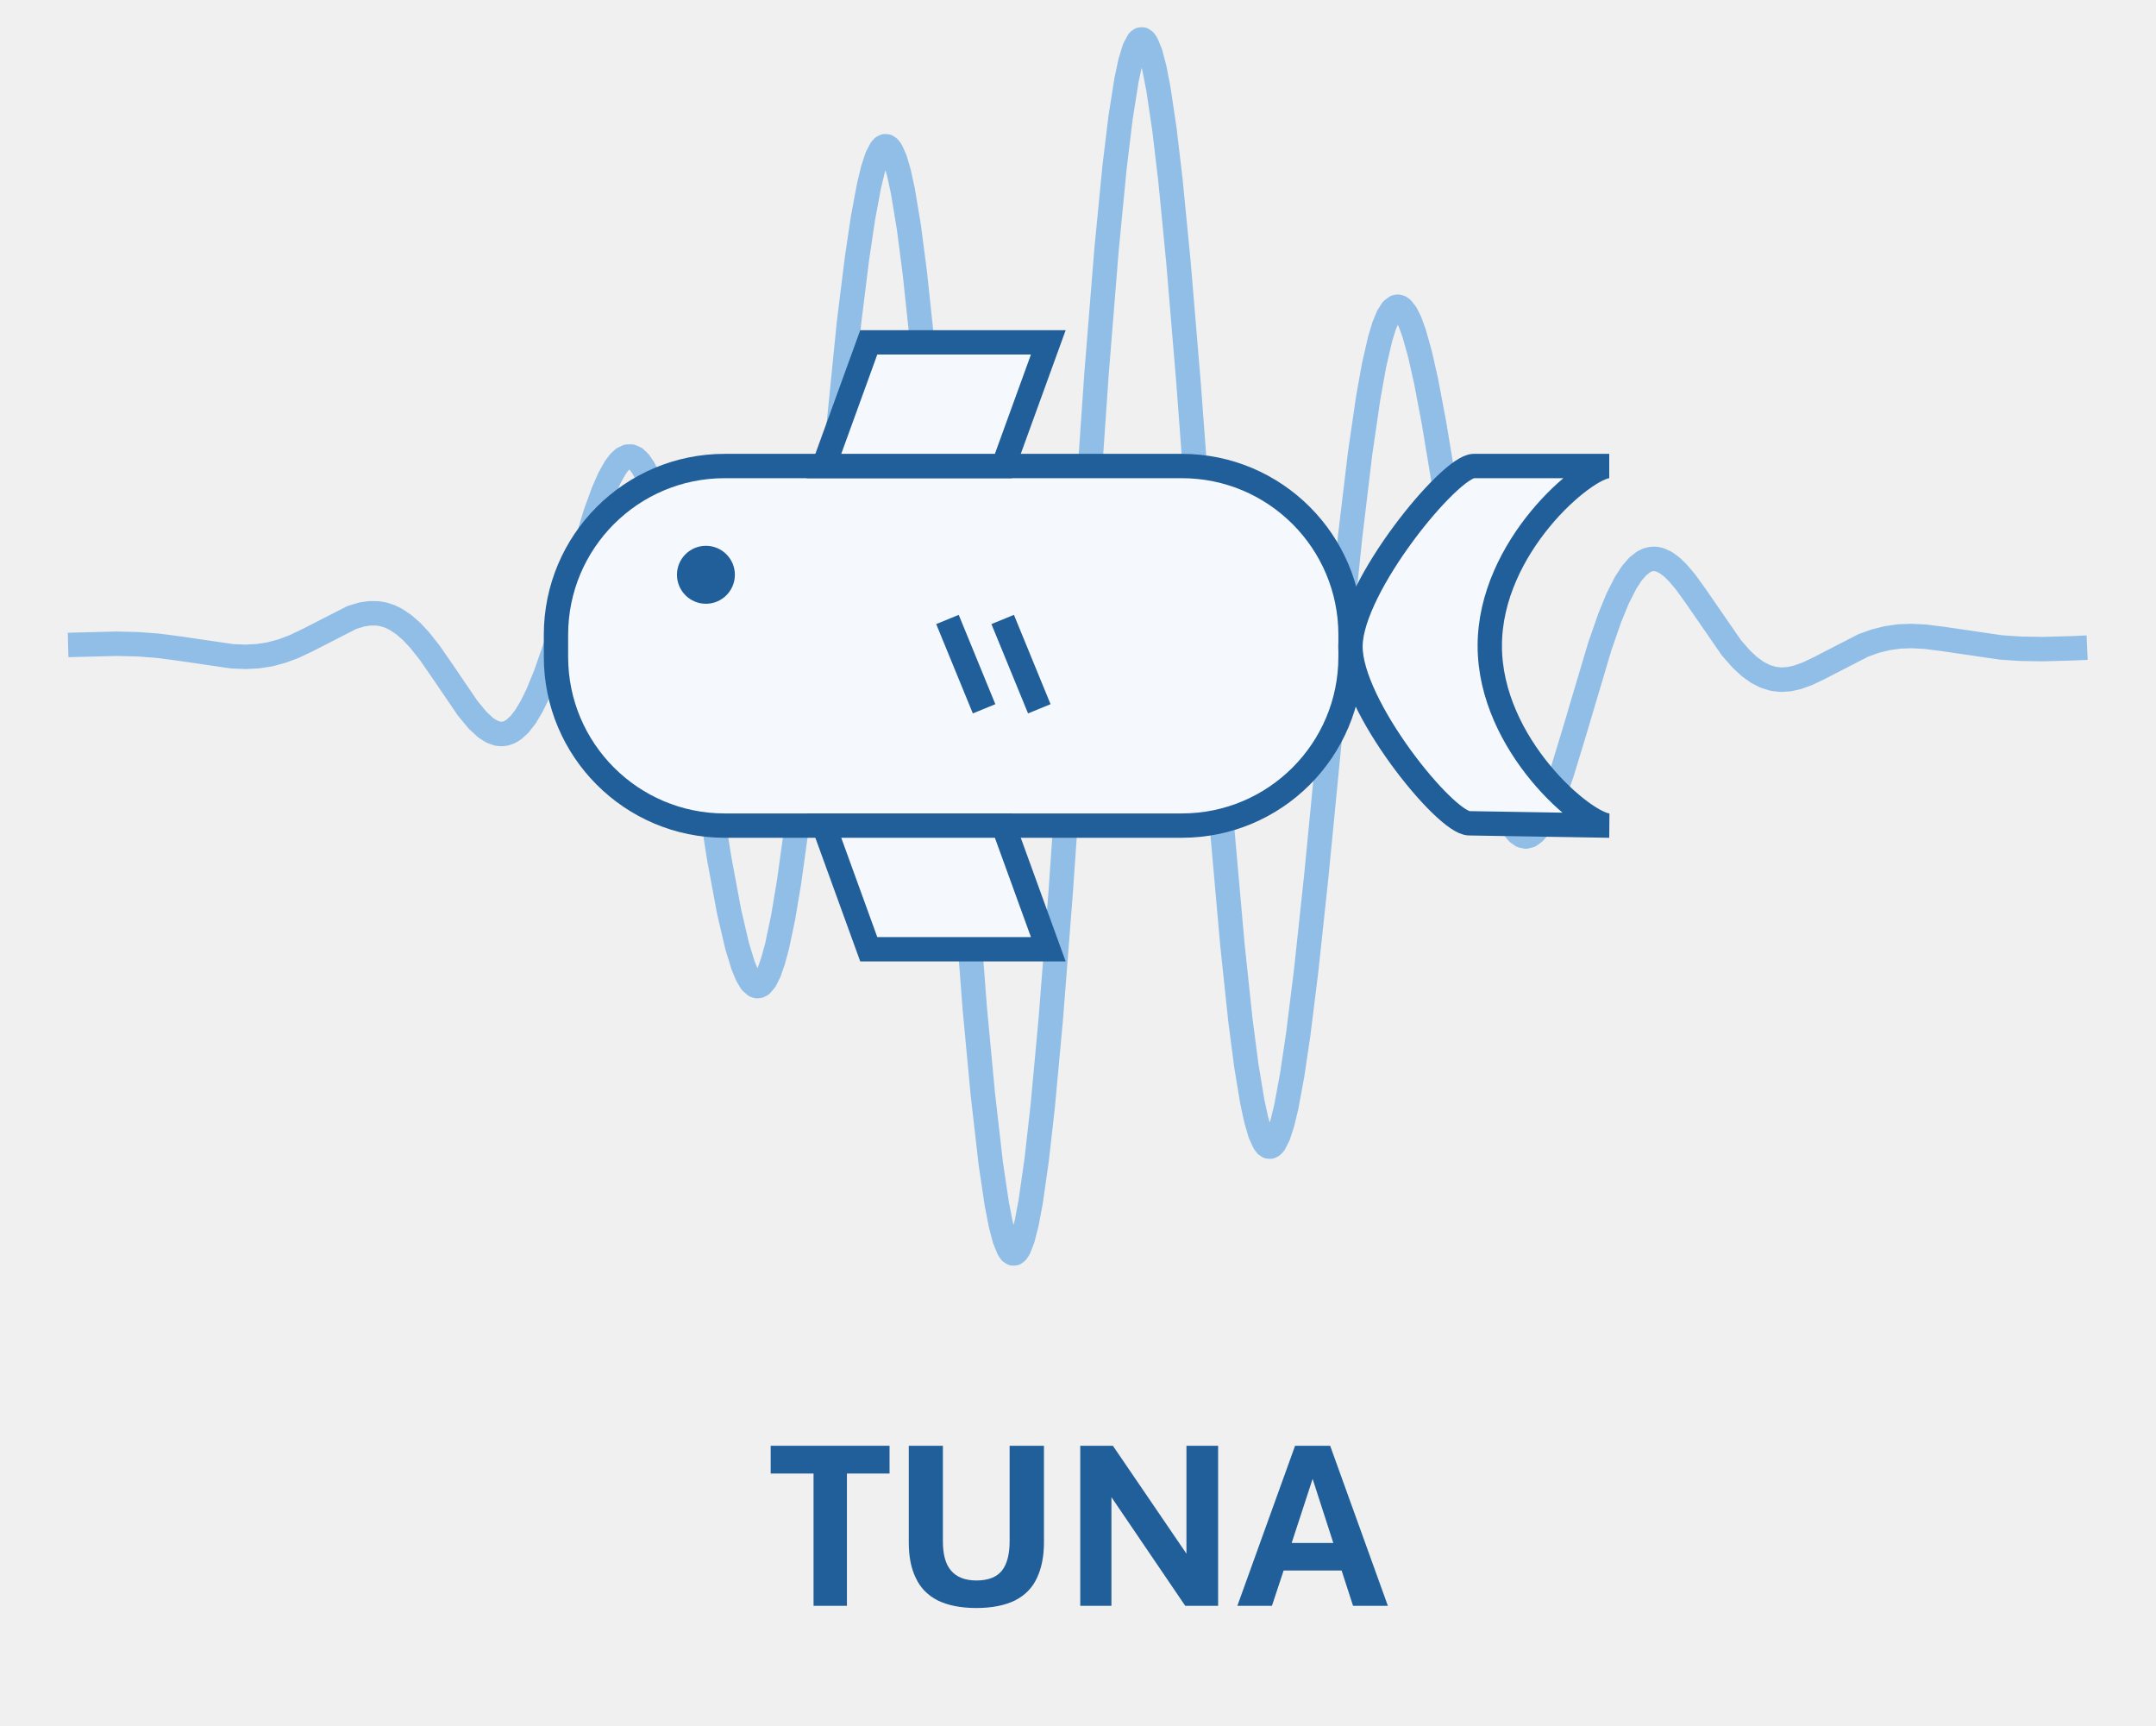
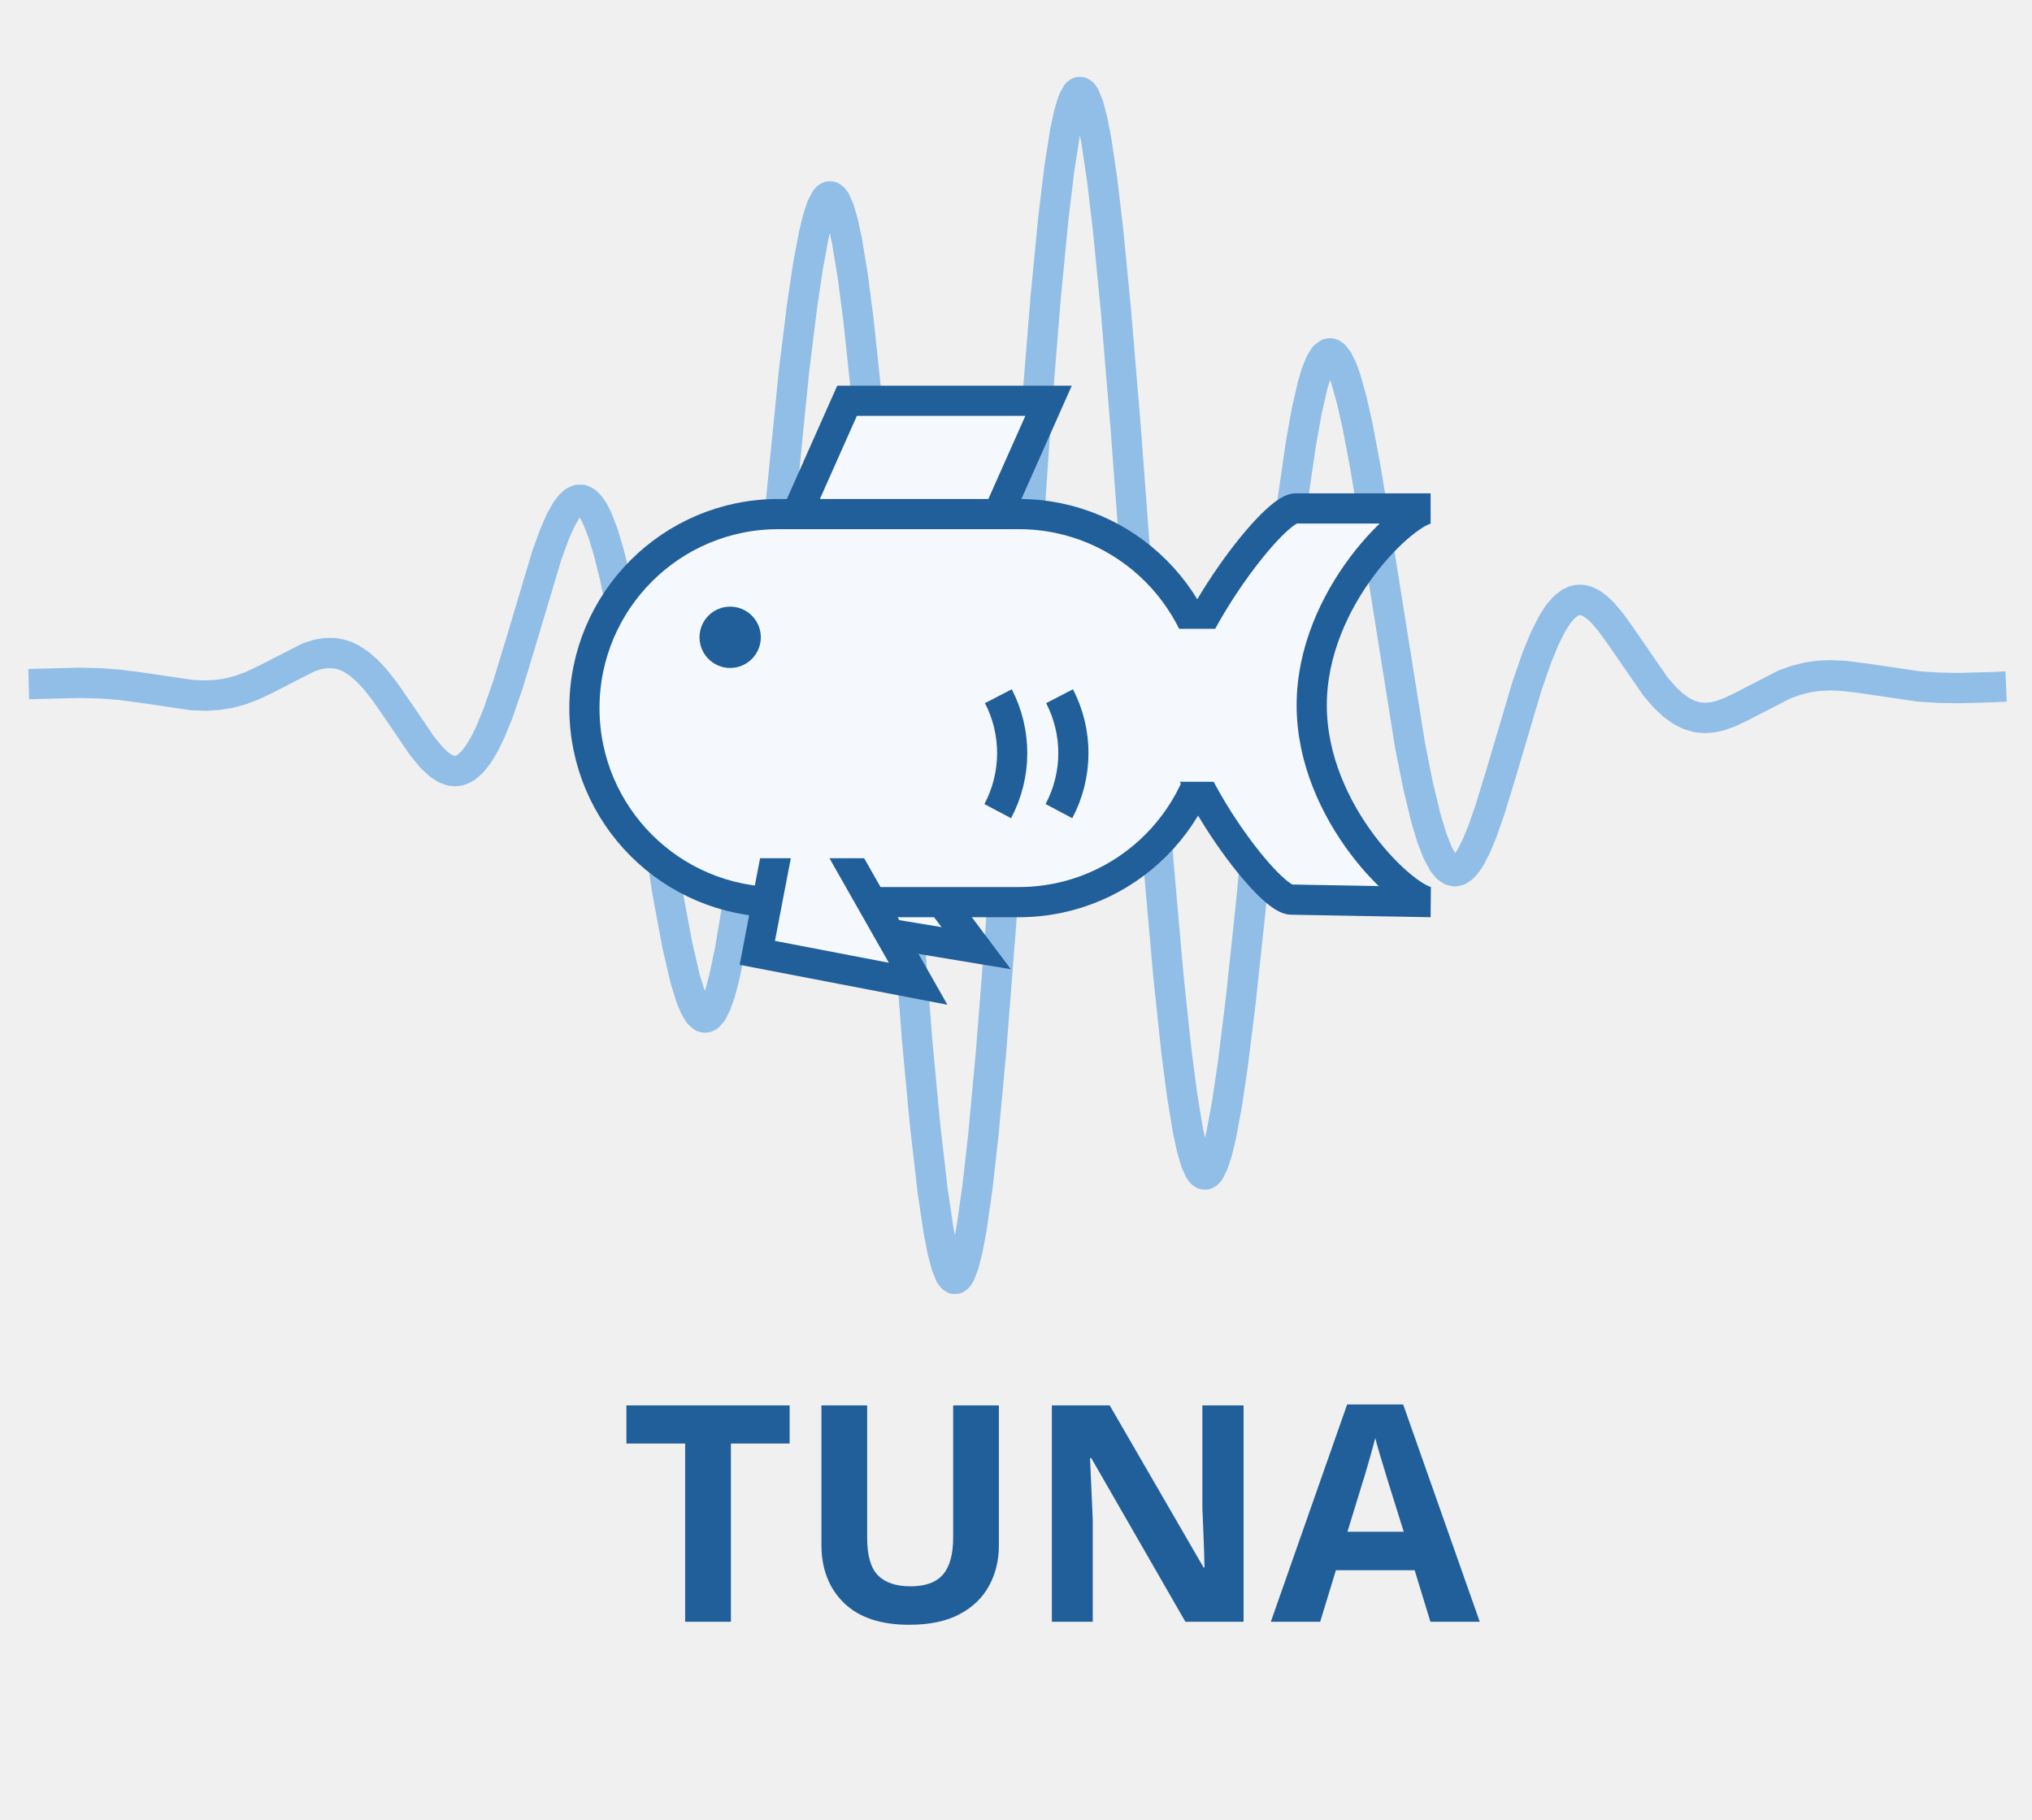
- <svg xmlns="http://www.w3.org/2000/svg" xmlns:xlink="http://www.w3.org/1999/xlink" version="1.1" width="708.72" height="567" viewBox="0 0 708.72 567">
+ <svg xmlns="http://www.w3.org/2000/svg" width="718" height="643" overflow="hidden">
  <defs>
-     <clipPath id="clip_0">
-       <path transform="matrix(1,0,0,-1,0,567)" d="M0 0H708.72V567H0Z" fill-rule="evenodd" />
+     <clipPath id="clip0">
+       <rect x="0" y="0" width="718" height="643" />
    </clipPath>
-     <path id="font_1_147" d="M.185 0V.543H.009V.657H.497V.543H.322V0H.185Z" />
-     <path id="font_1_152" d="M.348-.009C.284-.009 .231 .002 .19 .022 .149 .043 .119 .073 .1 .114 .08 .154 .071 .203 .071 .261V.657H.211V.265C.211 .211 .222 .17 .245 .144 .267 .118 .302 .104 .349 .104 .397 .104 .432 .118 .453 .144 .474 .17 .485 .211 .485 .265V.657H.626V.261C.626 .203 .616 .154 .597 .114 .578 .073 .548 .043 .507 .022 .466 .002 .413-.009 .348-.009Z" />
-     <path id="font_1_98" d="M.079 0V.657H.213L.515 .214V.657H.645V0H.51L.207 .446V0H.079Z" />
-     <path id="font_1_1" d="M.001 0 .238 .657H.382L.619 0H.476L.429 .145H.191L.143 0H.001M.224 .258H.395L.31 .521 .224 .258Z" />
  </defs>
-   <g>
-     <path transform="matrix(1,0,0,-1,0,567)" stroke-width="8.034" stroke-linecap="square" stroke-linejoin="round" fill="none" stroke="#91bee7" d="M26.403 355.13 38.217 355.43 45.437 355.26 52 354.76 59.219 353.81 76.283 351.31 80.877 351.13 84.815 351.34 88.753 351.96 92.691 353.02 96.629 354.49 101.22 356.67 115.66 364.06 118.94 365.05 121.57 365.44 124.19 365.41 126.16 365.06 128.13 364.42 130.1 363.47 132.73 361.72 135.35 359.42 137.98 356.61 141.26 352.46 145.85 345.83 153.73 334.24 157.01 330.28 159.63 327.85 161.6 326.59 163.57 325.88 164.89 325.75 166.2 325.92 167.51 326.39 168.82 327.17 170.79 328.96 172.76 331.5 174.73 334.79 176.7 338.79 179.32 345.18 182.61 354.63 186.54 367.5 195.73 398.2 198.36 405.4 200.33 409.88 202.29 413.38 203.61 415.11 204.92 416.31 206.23 416.93 207.55 416.95 208.86 416.35 210.17 415.1 211.48 413.19 212.8 410.62 214.77 405.51 216.73 398.94 218.7 390.98 221.33 378.36 224.61 359.92 229.2 330.82 236.42 284.85 239.7 267.25 242.33 255.99 244.3 249.6 245.61 246.45 246.92 244.27 248.24 243.1 248.89 242.91 249.55 242.99 250.21 243.33 251.52 244.86 252.83 247.49 254.14 251.25 255.46 256.12 257.43 265.48 259.39 277.18 262.02 296.14 264.64 318.4 268.58 356.33 279.08 460.95 281.71 482.08 283.68 495.32 285.65 505.9 286.96 511.33 288.27 515.35 289.59 517.91 290.24 518.62 290.9 518.95 291.55 518.88 292.21 518.43 292.87 517.58 294.18 514.69 295.49 510.23 296.8 504.2 298.77 492.3 300.74 477.16 303.37 452.38 305.99 423.14 309.93 373.22 320.43 235.59 323.06 207.59 325.68 184.67 327.65 171.42 328.96 164.65 330.28 159.64 331.59 156.43 332.24 155.51 332.9 155.07 333.56 155.09 334.21 155.59 334.87 156.55 336.18 159.89 337.5 165.09 338.81 172.09 340.78 185.86 342.75 203.29 345.37 231.58 348.65 273.5 353.25 339.83 360.47 444.46 363.75 485.08 366.37 512 368.34 528.25 370.31 540.73 371.62 546.84 372.94 551.11 374.25 553.51 374.91 554 375.56 554.03 376.22 553.58 376.87 552.67 378.19 549.46 379.5 544.44 380.81 537.68 382.78 524.43 384.75 507.76 387.37 480.93 390.66 441.61 395.91 371.39 401.81 293.85 405.1 256.71 407.72 231.94 409.69 216.8 411.66 204.9 412.97 198.87 414.28 194.4 415.6 191.52 416.25 190.67 416.91 190.21 417.57 190.15 418.22 190.48 418.88 191.19 420.19 193.75 421.5 197.77 422.82 203.19 424.78 213.78 426.75 227.01 429.38 248.15 432.66 278.79 439.88 352.77 443.82 390.7 447.1 418.03 449.73 436.07 451.69 447.01 453.66 455.55 454.97 459.87 456.29 463.06 457.6 465.14 458.91 466.11 459.57 466.19 460.23 466 460.88 465.54 462.19 463.86 463.51 461.19 464.82 457.58 466.79 450.57 468.76 441.85 471.38 428.03 474.67 408.21 486.48 334.21 489.1 321.07 491.73 310.16 493.7 303.59 495.67 298.48 497.64 294.87 498.95 293.29 500.26 292.37 501.57 292.08 502.89 292.41 504.2 293.32 505.51 294.78 506.82 296.77 508.79 300.62 510.76 305.38 513.39 312.88 517.32 325.75 525.86 354.47 529.14 363.92 531.76 370.31 534.39 375.49 536.36 378.52 538.33 380.81 540.3 382.36 541.61 382.99 542.92 383.3 544.23 383.32 545.55 383.05 547.51 382.15 549.48 380.72 551.45 378.82 554.08 375.72 557.36 371.18 569.17 354.07 572.46 350.33 575.08 347.9 577.71 346.01 580.33 344.68 582.96 343.89 585.58 343.61 588.21 343.8 590.83 344.38 594.11 345.56 598.05 347.44 612.49 354.88 616.43 356.29 620.37 357.27 624.3 357.82 628.24 357.97 632.84 357.74 638.74 357 657.78 354.21 664.34 353.78 671.56 353.67 681.4 353.94 682.06 353.97" />
-     <path transform="matrix(1,0,0,-1,0,567)" d="M182.76 358.38C182.76 389.01 207.59 413.84 238.22 413.84H388.49C419.12 413.84 443.95 389.01 443.95 358.38V351.12C443.95 320.49 419.12 295.66 388.49 295.66H238.22C207.59 295.66 182.76 320.49 182.76 351.12Z" fill="#f5f9fd" fill-rule="evenodd" />
-     <path transform="matrix(1,0,0,-1,0,567)" stroke-width="8" stroke-linecap="butt" stroke-miterlimit="8" stroke-linejoin="miter" fill="none" stroke="#215f9a" d="M182.76 358.38C182.76 389.01 207.59 413.84 238.22 413.84H388.49C419.12 413.84 443.95 389.01 443.95 358.38V351.12C443.95 320.49 419.12 295.66 388.49 295.66H238.22C207.59 295.66 182.76 320.49 182.76 351.12Z" />
-     <path transform="matrix(1,0,0,-1,0,567)" d="M270.83 413.84 285.58 454.48H344.6L329.84 413.84Z" fill="#f5f9fd" fill-rule="evenodd" />
-     <path transform="matrix(1,0,0,-1,0,567)" stroke-width="8" stroke-linecap="butt" stroke-miterlimit="8" stroke-linejoin="miter" fill="none" stroke="#215f9a" d="M270.83 413.84 285.58 454.48H344.6L329.84 413.84Z" />
-     <path transform="matrix(1,0,0,-1,0,567)" d="M270.83 295.66 285.58 255.02H344.6L329.84 295.66Z" fill="#f5f9fd" fill-rule="evenodd" />
-     <path transform="matrix(1,0,0,-1,0,567)" stroke-width="8" stroke-linecap="butt" stroke-miterlimit="8" stroke-linejoin="miter" fill="none" stroke="#215f9a" d="M270.83 295.66 285.58 255.02H344.6L329.84 295.66Z" />
-     <path transform="matrix(1,0,0,-1,0,567)" stroke-width="8" stroke-linecap="butt" stroke-miterlimit="8" stroke-linejoin="miter" fill="none" stroke="#215f9a" d="M311.45 363.41 323.49 334.05" />
-     <path transform="matrix(1,0,0,-1,0,567)" stroke-width="8" stroke-linecap="butt" stroke-miterlimit="8" stroke-linejoin="miter" fill="none" stroke="#215f9a" d="M329.6 363.41 341.64 334.05" />
-     <path transform="matrix(1,0,0,-1,0,567)" d="M484.45 413.84H528.99C521.15 413.84 489.72 387.38 489.72 354.75 489.72 322.12 521.15 295.66 528.99 295.66L482.95 296.42C475.11 296.42 443.68 335.18 443.93 354.75 444.18 374.32 476.62 413.84 484.45 413.84Z" fill="#f5f9fd" fill-rule="evenodd" />
-     <path transform="matrix(1,0,0,-1,0,567)" stroke-width="8" stroke-linecap="butt" stroke-miterlimit="8" stroke-linejoin="miter" fill="none" stroke="#215f9a" d="M484.45 413.84H528.99C521.15 413.84 489.72 387.38 489.72 354.75 489.72 322.12 521.15 295.66 528.99 295.66L482.95 296.42C475.11 296.42 443.68 335.18 443.93 354.75 444.18 374.32 476.62 413.84 484.45 413.84Z" />
-     <path transform="matrix(1,0,0,-1,0,567)" d="M226.53 378.1C226.53 381.15 229 383.62 232.05 383.62 235.1 383.62 237.57 381.15 237.57 378.1 237.57 375.05 235.1 372.57 232.05 372.57 229 372.57 226.53 375.05 226.53 378.1Z" fill="#215f9a" fill-rule="evenodd" />
-     <path transform="matrix(1,0,0,-1,0,567)" stroke-width="8" stroke-linecap="butt" stroke-miterlimit="8" stroke-linejoin="miter" fill="none" stroke="#215f9a" d="M226.53 378.1C226.53 381.15 229 383.62 232.05 383.62 235.1 383.62 237.57 381.15 237.57 378.1 237.57 375.05 235.1 372.57 232.05 372.57 229 372.57 226.53 375.05 226.53 378.1Z" />
-     <g clip-path="url(#clip_0)">
-       <use data-text="T" xlink:href="#font_1_147" transform="matrix(80.064,0,0,-80.064,252.62,527.76)" fill="#215f9a" />
-       <use data-text="U" xlink:href="#font_1_152" transform="matrix(80.064,0,0,-80.064,293.0523,527.76)" fill="#215f9a" />
-       <use data-text="N" xlink:href="#font_1_98" transform="matrix(80.064,0,0,-80.064,348.7769,527.76)" fill="#215f9a" />
-       <use data-text="A" xlink:href="#font_1_1" transform="matrix(80.064,0,0,-80.064,406.6632,527.76)" fill="#215f9a" />
-     </g>
+   <g clip-path="url(#clip0)">
+     <rect x="0" y="0" width="718" height="643.483" fill="#FFFFFF" fill-opacity="0" />
+     <path d="M15.5 241.568 27.897 241.256 35.472 241.433 42.359 241.965 49.934 242.958 67.841 245.591 72.661 245.777 76.793 245.549 80.926 244.9 85.058 243.794 89.19 242.239 94.011 239.949 109.162 232.188 112.605 231.142 115.36 230.73 118.115 230.77 120.181 231.134 122.247 231.808 124.313 232.805 127.068 234.644 129.822 237.058 132.577 240.017 136.021 244.376 140.842 251.351 149.106 263.527 152.549 267.694 155.304 270.243 157.37 271.569 159.436 272.311 160.814 272.447 162.191 272.275 163.568 271.783 164.946 270.956 167.012 269.072 169.078 266.403 171.144 262.952 173.21 258.743 175.965 252.029 179.408 242.102 183.54 228.567 193.181 196.305 195.936 188.738 198.002 184.032 200.068 180.344 201.446 178.528 202.823 177.275 204.201 176.62 205.578 176.597 206.956 177.231 208.333 178.544 209.711 180.548 211.088 183.252 213.154 188.618 215.22 195.524 217.287 203.897 220.042 217.151 223.485 236.536 228.304 267.12 235.88 315.442 239.324 333.936 242.079 345.775 244.145 352.486 245.523 355.791 246.9 358.084 248.277 359.315 248.966 359.518 249.655 359.438 250.344 359.072 251.721 357.473 253.099 354.701 254.476 350.751 255.853 345.631 257.92 335.8 259.984 323.498 262.739 303.573 265.494 280.177 269.626 240.31 280.646 130.357 283.401 108.14 285.467 94.228 287.533 83.104 288.911 77.404 290.288 73.176 291.666 70.489 292.352 69.741 293.041 69.397 293.73 69.462 294.418 69.94 295.107 70.833 296.485 73.866 297.862 78.561 299.239 84.898 301.306 97.399 303.372 113.314 306.127 139.355 308.882 170.089 313.014 222.558 324.034 367.215 326.787 396.643 329.542 420.728 331.608 434.654 332.985 441.765 334.363 447.04 335.74 450.413 336.429 451.371 337.118 451.839 337.806 451.813 338.495 451.293 339.184 450.279 340.561 446.769 341.939 441.311 343.316 433.946 345.382 419.474 347.449 401.155 350.204 371.425 353.647 327.364 358.468 257.651 366.042 147.683 369.486 104.988 372.241 76.697 374.307 59.622 376.373 46.5 377.751 40.082 379.128 35.594 380.506 33.07 381.194 32.55 381.883 32.524 382.572 32.992 383.261 33.951 384.638 37.324 386.016 42.599 387.393 49.71 389.459 63.635 391.525 81.154 394.278 109.356 397.722 150.684 403.232 224.483 409.43 305.98 412.874 345.008 415.629 371.049 417.695 386.964 419.761 399.465 421.139 405.802 422.516 410.497 423.894 413.53 424.582 414.423 425.271 414.901 425.96 414.967 426.647 414.622 427.335 413.875 428.713 411.187 430.09 406.959 431.468 401.26 433.534 390.136 435.6 376.223 438.355 354.006 441.799 321.81 449.375 244.054 453.507 204.187 456.951 175.458 459.706 156.5 461.77 145.005 463.836 136.027 465.213 131.49 466.591 128.129 467.968 125.945 469.346 124.925 470.035 124.846 470.723 125.048 471.412 125.527 472.79 127.296 474.167 130.103 475.544 133.889 477.611 141.259 479.677 150.427 482.432 164.953 485.875 185.779 498.271 263.562 501.025 277.366 503.78 288.84 505.847 295.745 507.913 301.111 509.979 304.904 511.356 306.563 512.734 307.533 514.111 307.835 515.489 307.493 516.866 306.535 518.244 304.996 519.621 302.912 521.687 298.867 523.754 293.859 526.508 285.98 530.639 272.455 539.592 242.261 543.036 232.335 545.791 225.62 548.546 220.174 550.612 216.983 552.678 214.578 554.744 212.952 556.122 212.293 557.499 211.962 558.877 211.946 560.254 212.229 562.318 213.174 564.385 214.68 566.451 216.67 569.206 219.932 572.649 224.703 585.047 242.683 588.49 246.614 591.245 249.17 594 251.155 596.753 252.555 599.508 253.384 602.263 253.675 605.018 253.479 607.773 252.866 611.216 251.625 615.349 249.652 630.499 241.837 634.631 240.355 638.763 239.324 642.896 238.748 647.028 238.587 651.849 238.83 658.048 239.608 678.019 242.534 684.906 242.991 692.482 243.102 702.811 242.823 703.5 242.795 703.5 242.795" stroke="#91BEE7" stroke-width="10.709" stroke-linecap="square" stroke-linejoin="round" stroke-miterlimit="10" fill="none" fill-rule="evenodd" />
+     <text fill="#215F9A" font-family="Aptos,Aptos_MSFontService,sans-serif" font-weight="700" font-size="107" transform="matrix(1 0 0 1.00075 219.203 573)">TUNA</text>
+     <path d="M281.81 324.546 291.794 264.235 344.938 335.011Z" stroke="#215F9A" stroke-width="10.664" stroke-miterlimit="8" fill="#F5F9FD" fill-rule="evenodd" />
+     <path d="M206.5 250.188C206.5 212.328 237.169 181.636 275 181.636L360 181.636C397.832 181.636 428.5 212.328 428.5 250.188L428.5 250.188C428.5 288.048 397.832 318.739 360 318.739L275 318.739C237.169 318.739 206.5 288.048 206.5 250.188Z" stroke="#215F9A" stroke-width="10.664" stroke-miterlimit="8" fill="#F5F9FD" fill-rule="evenodd" />
+     <path d="M281.5 181.636 299.3 141.606 370.5 141.606 352.7 181.636Z" stroke="#215F9A" stroke-width="10.664" stroke-miterlimit="8" fill="#F5F9FD" fill-rule="evenodd" />
+     <path d="M457.857 179.635 505.5 179.635C497.12 179.635 463.49 210.78 463.49 249.187 463.49 287.594 497.12 318.739 505.5 318.739L456.247 317.849C447.866 317.849 414.245 272.223 414.509 249.187 414.773 226.151 449.477 179.635 457.857 179.635Z" stroke="#215F9A" stroke-width="10.664" stroke-miterlimit="8" fill="#F5F9FD" fill-rule="evenodd" />
+     <path d="M252.5 225.169C252.5 222.129 254.962 219.665 258 219.665 261.038 219.665 263.5 222.129 263.5 225.169 263.5 228.209 261.038 230.673 258 230.673 254.962 230.673 252.5 228.209 252.5 225.169Z" stroke="#215F9A" stroke-width="10.664" stroke-miterlimit="8" fill="#215F9A" fill-rule="evenodd" />
+     <path d="M374.391 245.98C380.986 258.732 380.903 273.911 374.169 286.59" stroke="#215F9A" stroke-width="10.666" stroke-miterlimit="8" fill="none" fill-rule="evenodd" />
+     <rect x="386" y="222.167" width="70" height="54.041" fill="#F5F9FD" />
+     <path d="M267.587 336.66 280.366 270.06 324.417 347.58Z" stroke="#215F9A" stroke-width="10.665" stroke-miterlimit="8" fill="#F5F9FD" fill-rule="evenodd" />
+     <path d="M352.768 245.98C359.364 258.732 359.281 273.911 352.546 286.59" stroke="#215F9A" stroke-width="10.666" stroke-miterlimit="8" fill="none" fill-rule="evenodd" />
+     <rect x="261" y="251.188" width="48" height="52.039" fill="#F5F9FD" />
  </g>
</svg>
